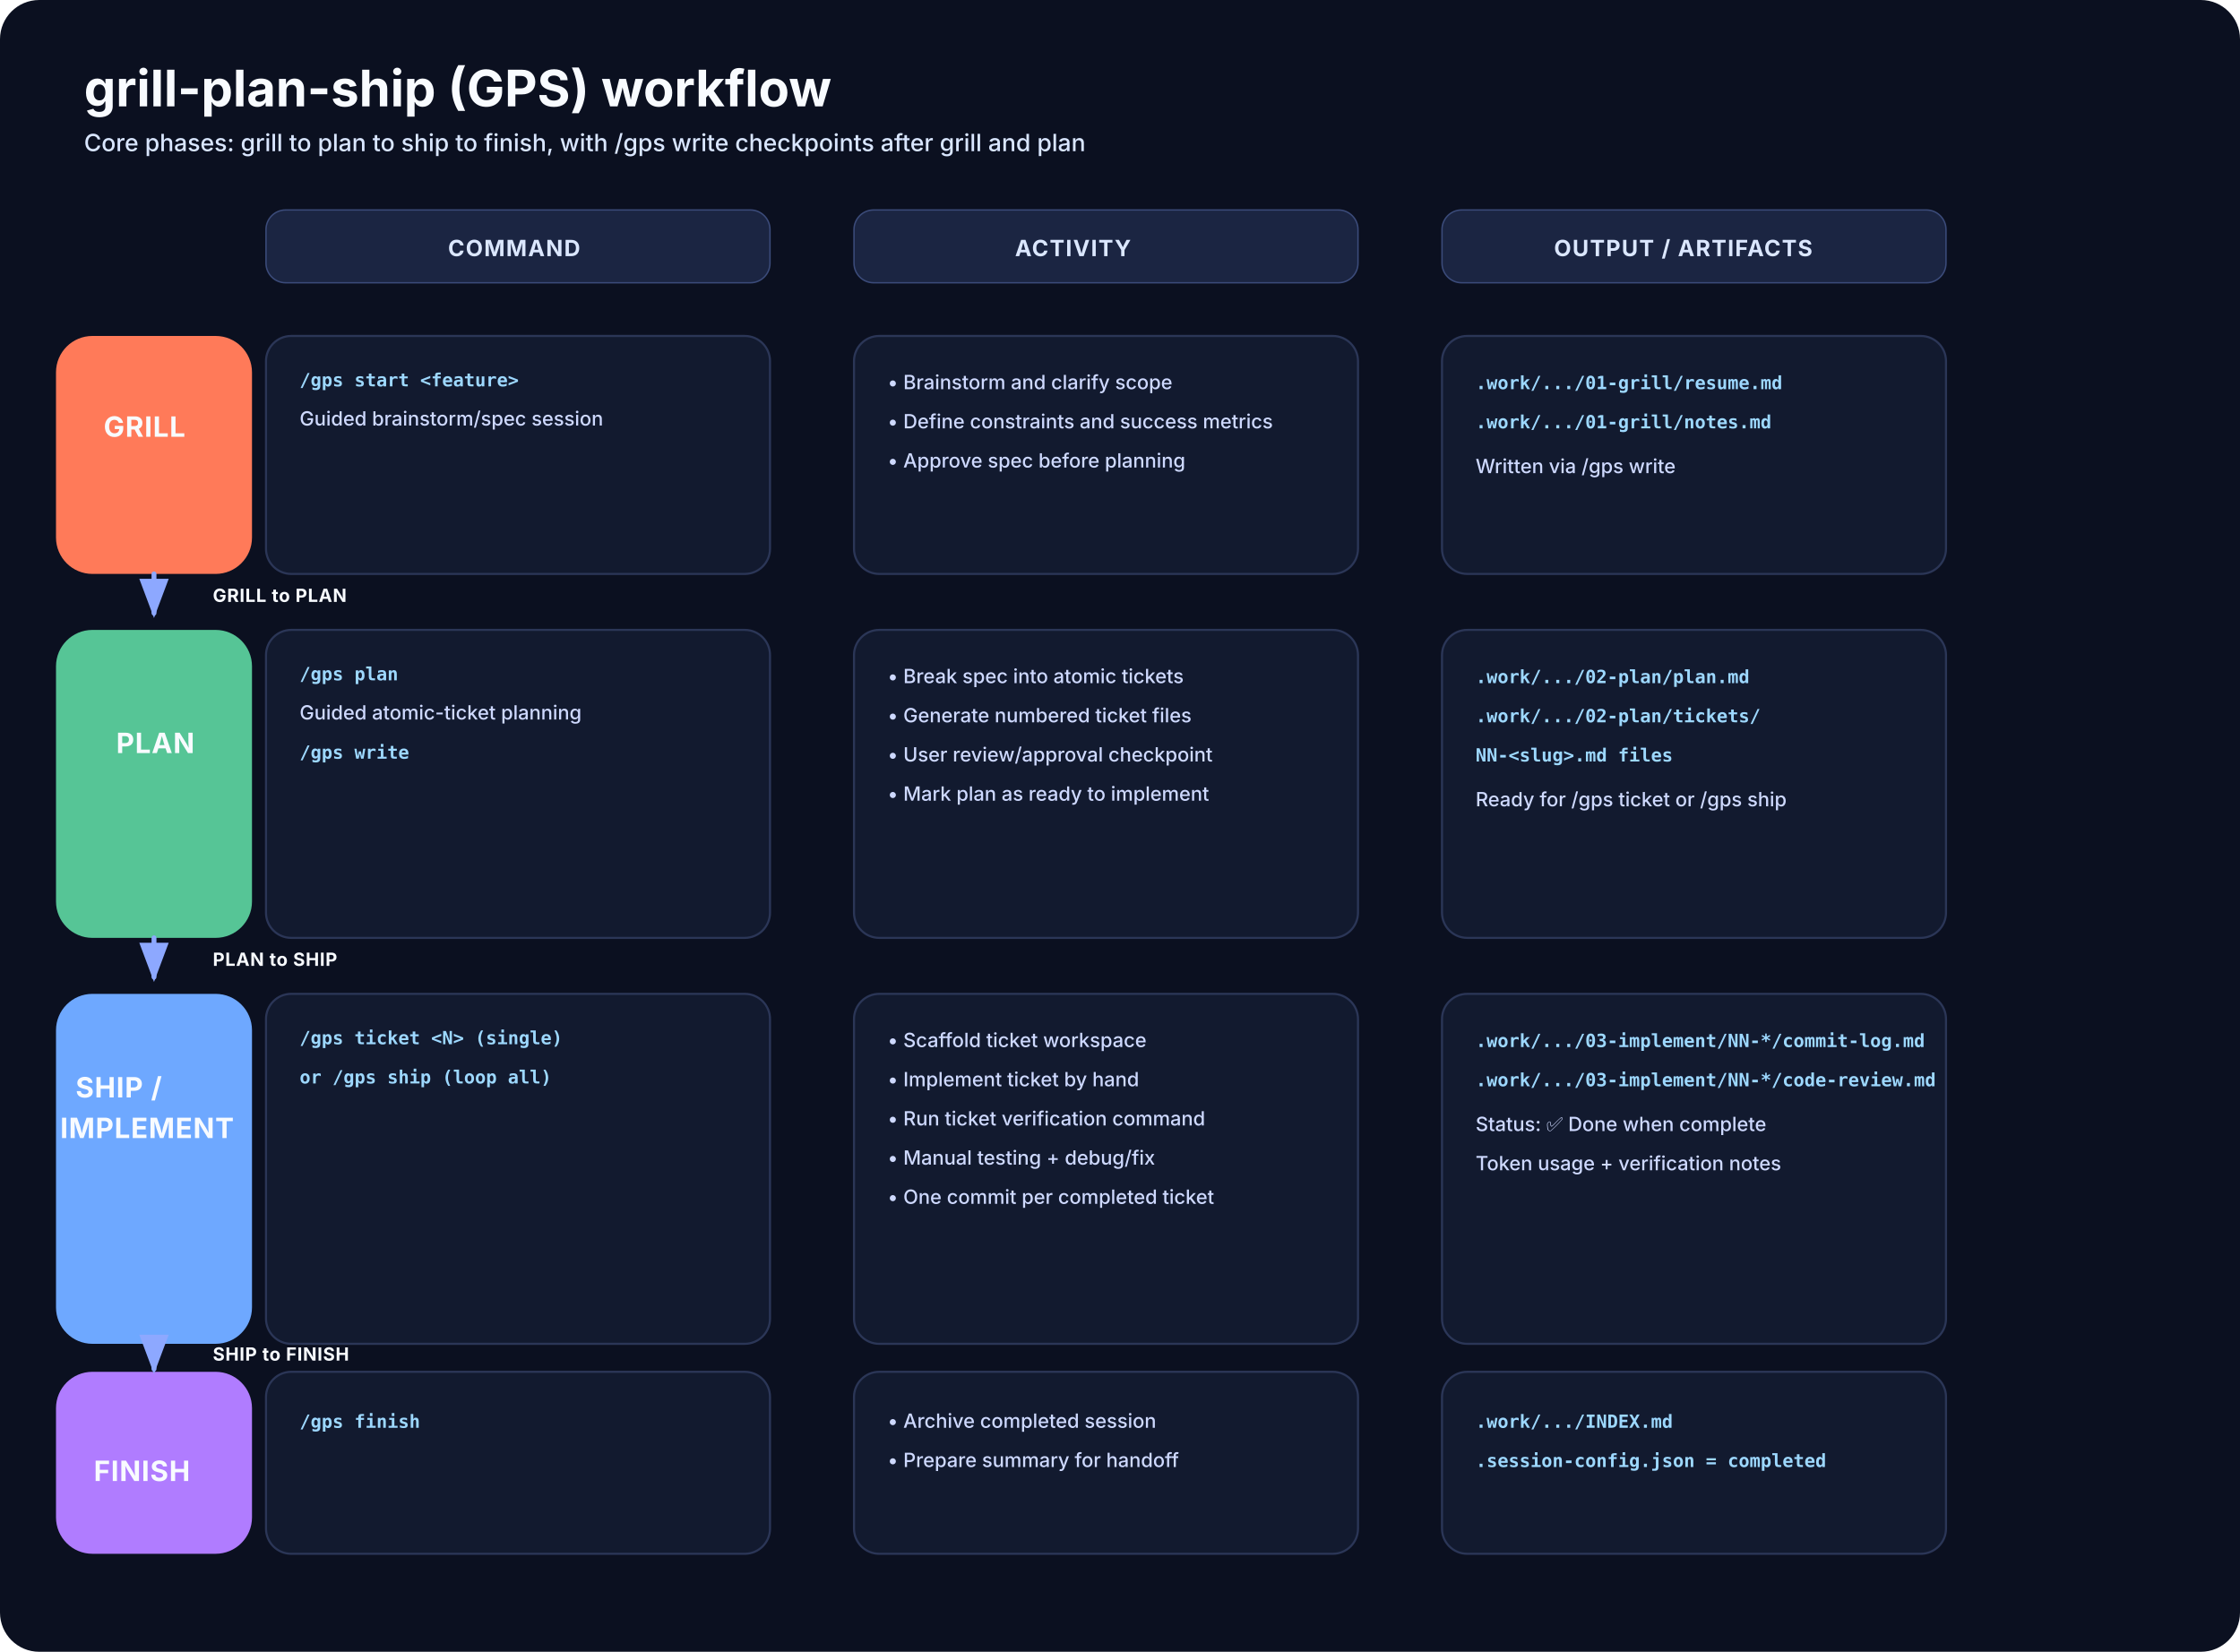
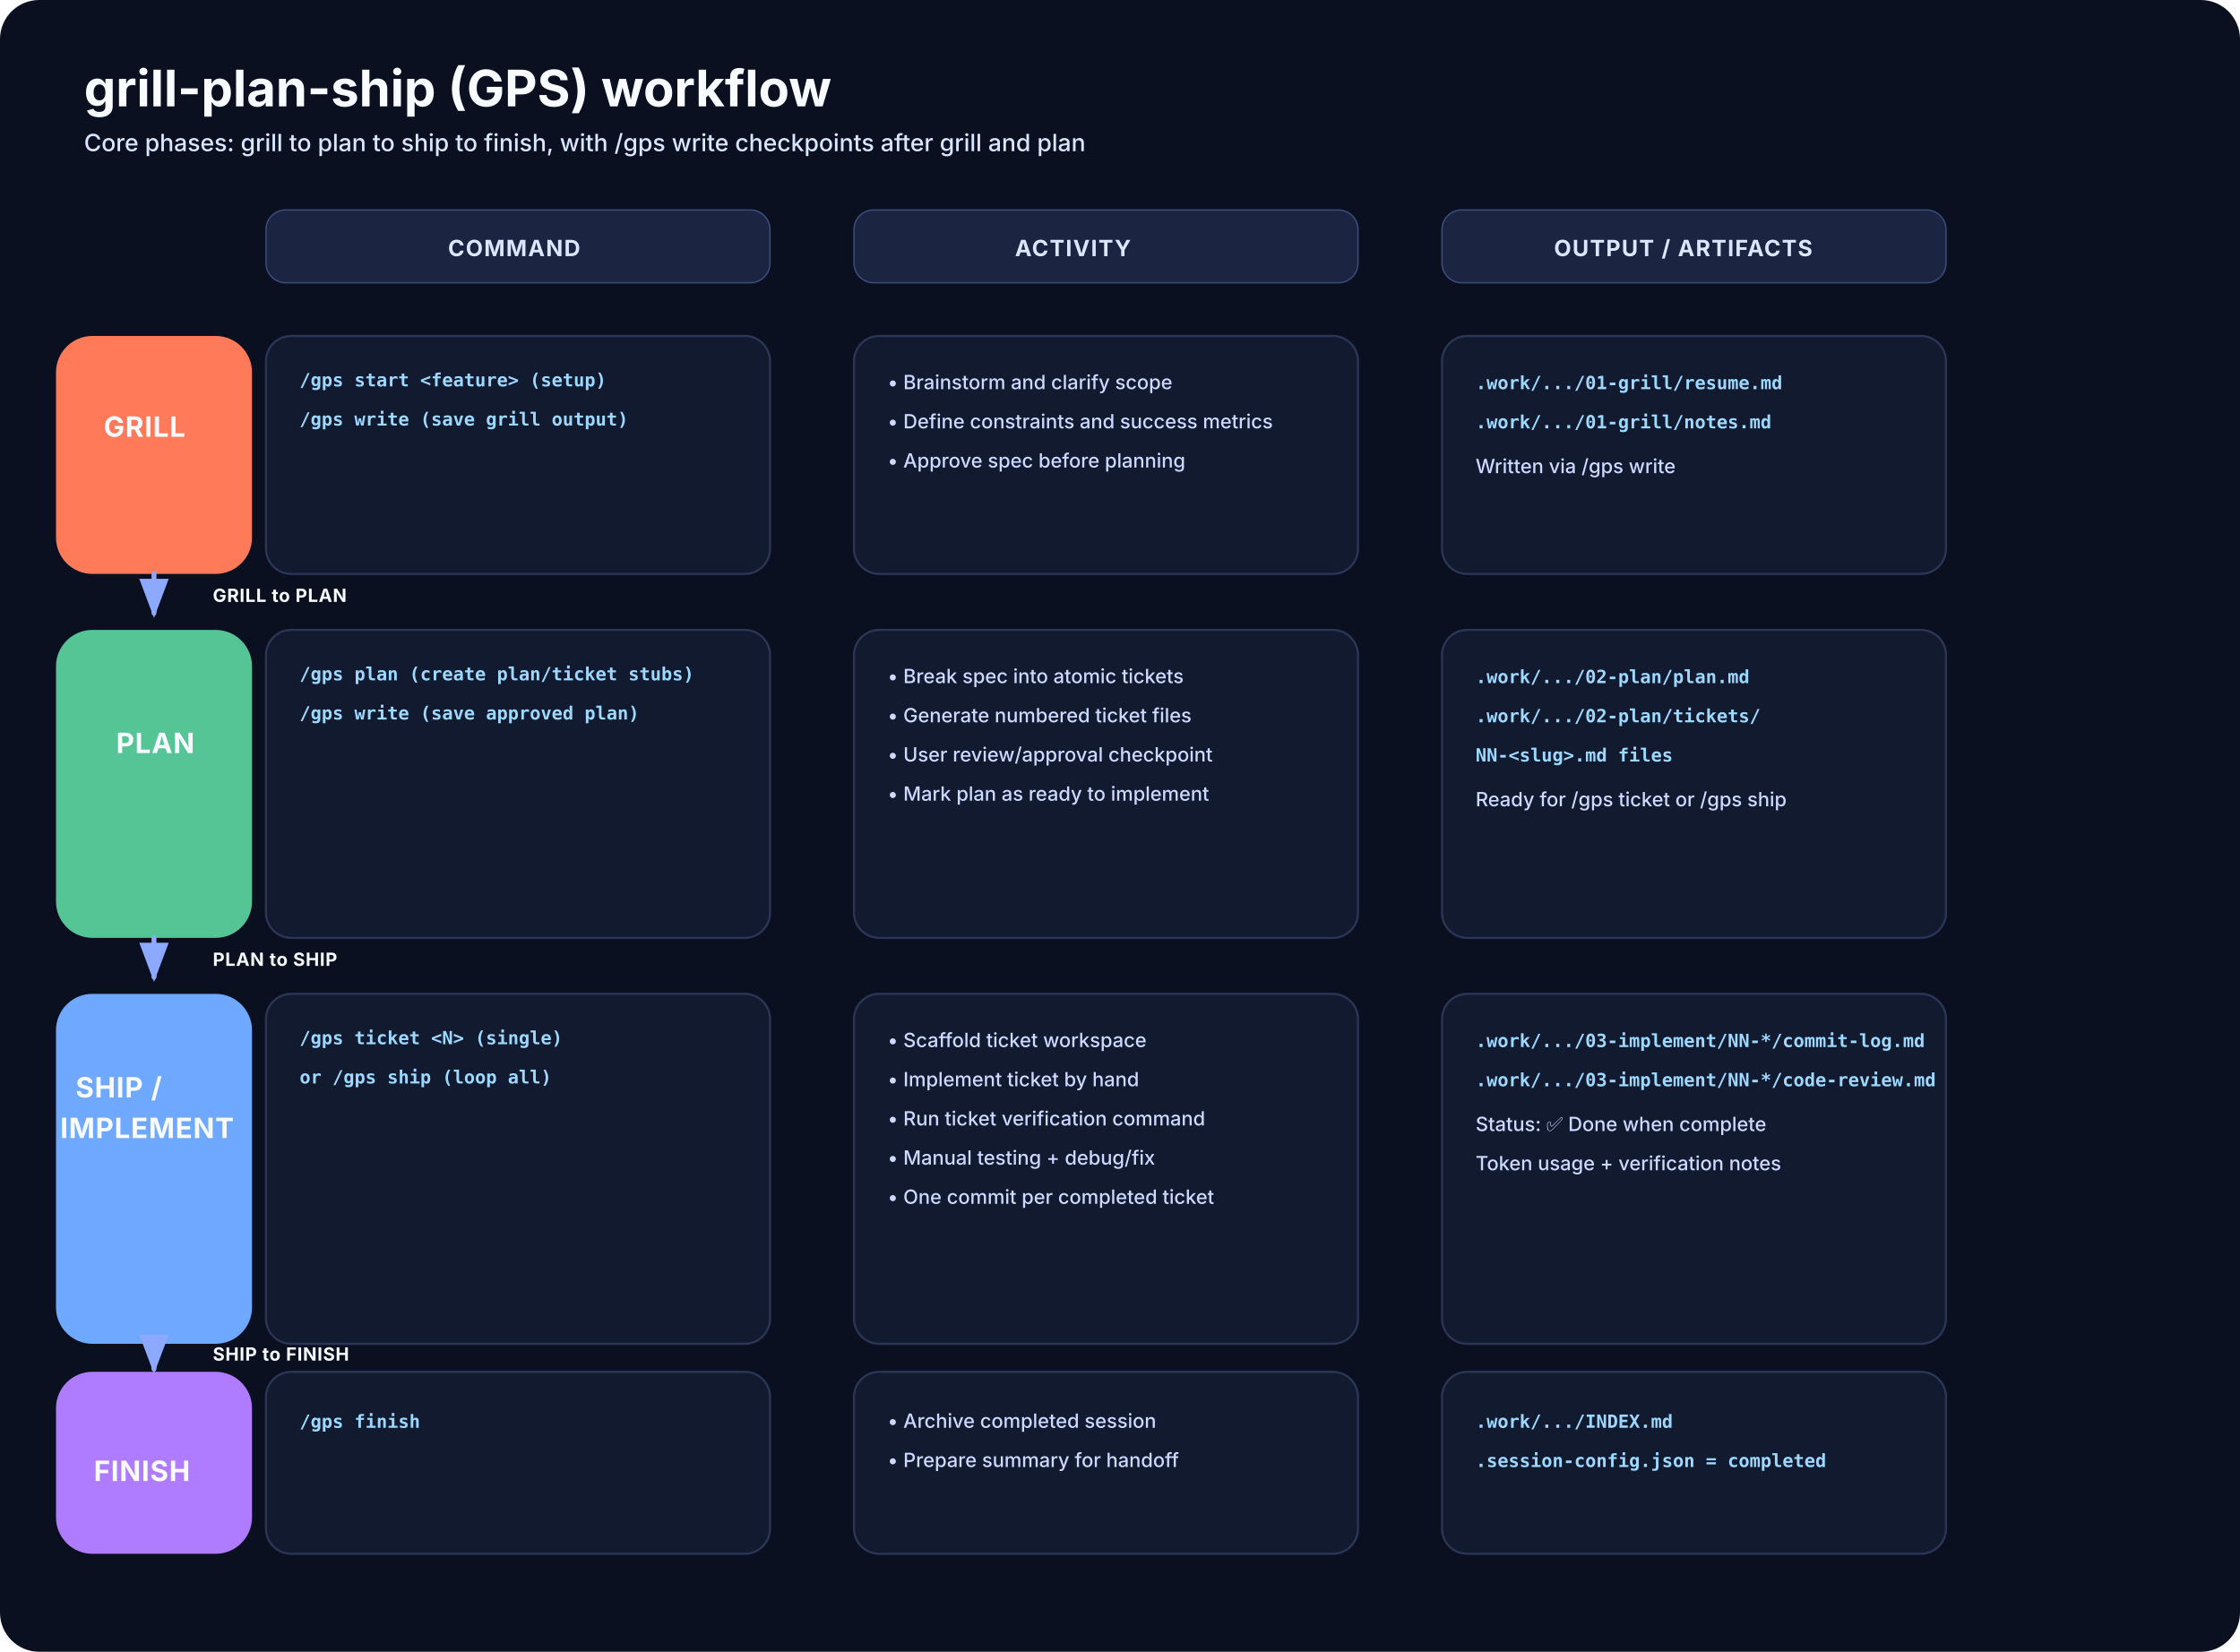
<svg xmlns="http://www.w3.org/2000/svg" viewBox="0 0 1600 1180" role="img" aria-labelledby="title desc" focusable="false">
  <defs>
    <style>
      .bg { fill: #0b1020; }
      .panel { fill: #121a2f; stroke: #2b3657; stroke-width: 1.5; }
      .header { fill: #1b2542; stroke: #3b4b7a; stroke-width: 1; }
      .phase { font: 700 20px "Inter", "Segoe UI", Arial, sans-serif; fill: #f8fbff; letter-spacing: 0.5px; }
      .h1 { font: 700 36px "Inter", "Segoe UI", Arial, sans-serif; fill: #f8fbff; }
      .sub { font: 500 17px "Inter", "Segoe UI", Arial, sans-serif; fill: #d9e6ff; }
      .colTitle { font: 700 16px "Inter", "Segoe UI", Arial, sans-serif; fill: #dbe7ff; letter-spacing: 0.8px; }
      .cardTitle { font: 700 15px "Inter", "Segoe UI", Arial, sans-serif; fill: #e9efff; }
      .text { font: 500 14px "Inter", "Segoe UI", Arial, sans-serif; fill: #ced9ff; }
      .transition { font: 700 13px "Inter", "Segoe UI", Arial, sans-serif; fill: #f8fbff; letter-spacing: 0.4px; }
      .mono { font: 600 13px "JetBrains Mono", "Consolas", monospace; fill: #9dd8ff; }
      .arrow { stroke: #8da8ff; stroke-width: 3.5; fill: none; stroke-linecap: round; stroke-linejoin: round; }
    </style>
    <marker id="arrowhead" markerWidth="10" markerHeight="10" refX="7" refY="3" orient="auto">
      <path d="M0,0 L0,6 L8,3 z" fill="#8da8ff" />
    </marker>
  </defs>
  <rect class="bg" x="0" y="0" width="1600" height="1180" rx="28" />
  <text class="h1" x="60" y="76">grill-plan-ship (GPS) workflow</text>
  <text class="sub" x="60" y="108">Core phases: grill to plan to ship to finish, with /gps write checkpoints after grill and plan</text>
  <rect class="header" x="190" y="150" width="360" height="52" rx="14" />
  <rect class="header" x="610" y="150" width="360" height="52" rx="14" />
  <rect class="header" x="1030" y="150" width="360" height="52" rx="14" />
  <text class="colTitle" x="320" y="183">COMMAND</text>
  <text class="colTitle" x="725" y="183">ACTIVITY</text>
  <text class="colTitle" x="1110" y="183">OUTPUT / ARTIFACTS</text>
  <g id="phase-grill">
    <rect x="40" y="240" width="140" height="170" rx="26" fill="#ff7a59" />
    <text class="phase" x="74" y="312">GRILL</text>
    <rect class="panel" x="190" y="240" width="360" height="170" rx="18" />
-     <text class="mono" x="214" y="276">/gps start &lt;feature&gt;</text>
-     <text class="text" x="214" y="304">Guided brainstorm/spec session</text>
+     <text class="mono" x="214" y="276">/gps start &lt;feature&gt; (setup)</text>
+     <text class="mono" x="214" y="304">/gps write (save grill output)</text>
    <rect class="panel" x="610" y="240" width="360" height="170" rx="18" />
    <text class="text" x="634" y="278">• Brainstorm and clarify scope</text>
    <text class="text" x="634" y="306">• Define constraints and success metrics</text>
    <text class="text" x="634" y="334">• Approve spec before planning</text>
    <rect class="panel" x="1030" y="240" width="360" height="170" rx="18" />
    <text class="mono" x="1054" y="278">.work/.../01-grill/resume.md</text>
    <text class="mono" x="1054" y="306">.work/.../01-grill/notes.md</text>
    <text class="text" x="1054" y="338">Written via /gps write</text>
  </g>
  <g id="phase-plan">
    <rect x="40" y="450" width="140" height="220" rx="26" fill="#56c596" />
    <text class="phase" x="83" y="538">PLAN</text>
    <rect class="panel" x="190" y="450" width="360" height="220" rx="18" />
-     <text class="mono" x="214" y="486">/gps plan</text>
-     <text class="text" x="214" y="514">Guided atomic-ticket planning</text>
-     <text class="mono" x="214" y="542">/gps write</text>
+     <text class="mono" x="214" y="486">/gps plan (create plan/ticket stubs)</text>
+     <text class="mono" x="214" y="514">/gps write (save approved plan)</text>
    <rect class="panel" x="610" y="450" width="360" height="220" rx="18" />
    <text class="text" x="634" y="488">• Break spec into atomic tickets</text>
    <text class="text" x="634" y="516">• Generate numbered ticket files</text>
    <text class="text" x="634" y="544">• User review/approval checkpoint</text>
    <text class="text" x="634" y="572">• Mark plan as ready to implement</text>
    <rect class="panel" x="1030" y="450" width="360" height="220" rx="18" />
    <text class="mono" x="1054" y="488">.work/.../02-plan/plan.md</text>
    <text class="mono" x="1054" y="516">.work/.../02-plan/tickets/</text>
    <text class="mono" x="1054" y="544">NN-&lt;slug&gt;.md files</text>
    <text class="text" x="1054" y="576">Ready for /gps ticket or /gps ship</text>
  </g>
  <g id="phase-ship">
    <rect x="40" y="710" width="140" height="250" rx="26" fill="#6ea8ff" />
    <text class="phase" x="54" y="784">SHIP /</text>
    <text class="phase" x="43" y="813">IMPLEMENT</text>
    <rect class="panel" x="190" y="710" width="360" height="250" rx="18" />
    <text class="mono" x="214" y="746">/gps ticket &lt;N&gt; (single)</text>
    <text class="mono" x="214" y="774">or /gps ship (loop all)</text>
    <rect class="panel" x="610" y="710" width="360" height="250" rx="18" />
    <text class="text" x="634" y="748">• Scaffold ticket workspace</text>
    <text class="text" x="634" y="776">• Implement ticket by hand</text>
    <text class="text" x="634" y="804">• Run ticket verification command</text>
    <text class="text" x="634" y="832">• Manual testing + debug/fix</text>
    <text class="text" x="634" y="860">• One commit per completed ticket</text>
    <rect class="panel" x="1030" y="710" width="360" height="250" rx="18" />
    <text class="mono" x="1054" y="748">.work/.../03-implement/NN-*/commit-log.md</text>
    <text class="mono" x="1054" y="776">.work/.../03-implement/NN-*/code-review.md</text>
    <text class="text" x="1054" y="808">Status: ✅ Done when complete</text>
    <text class="text" x="1054" y="836">Token usage + verification notes</text>
  </g>
  <g id="phase-finish">
    <rect x="40" y="980" width="140" height="130" rx="26" fill="#b07cff" />
    <text class="phase" x="67" y="1058">FINISH</text>
    <rect class="panel" x="190" y="980" width="360" height="130" rx="18" />
    <text class="mono" x="214" y="1020">/gps finish</text>
    <rect class="panel" x="610" y="980" width="360" height="130" rx="18" />
    <text class="text" x="634" y="1020">• Archive completed session</text>
    <text class="text" x="634" y="1048">• Prepare summary for handoff</text>
    <rect class="panel" x="1030" y="980" width="360" height="130" rx="18" />
    <text class="mono" x="1054" y="1020">.work/.../INDEX.md</text>
    <text class="mono" x="1054" y="1048">.session-config.json = completed</text>
  </g>
  <path class="arrow" marker-end="url(#arrowhead)" d="M110,410 L110,438" />
  <text class="transition" x="152" y="430">GRILL to PLAN</text>
  <path class="arrow" marker-end="url(#arrowhead)" d="M110,670 L110,698" />
  <text class="transition" x="152" y="690">PLAN to SHIP</text>
  <path class="arrow" marker-end="url(#arrowhead)" d="M110,960 L110,978" />
  <text class="transition" x="152" y="972">SHIP to FINISH</text>
</svg>
